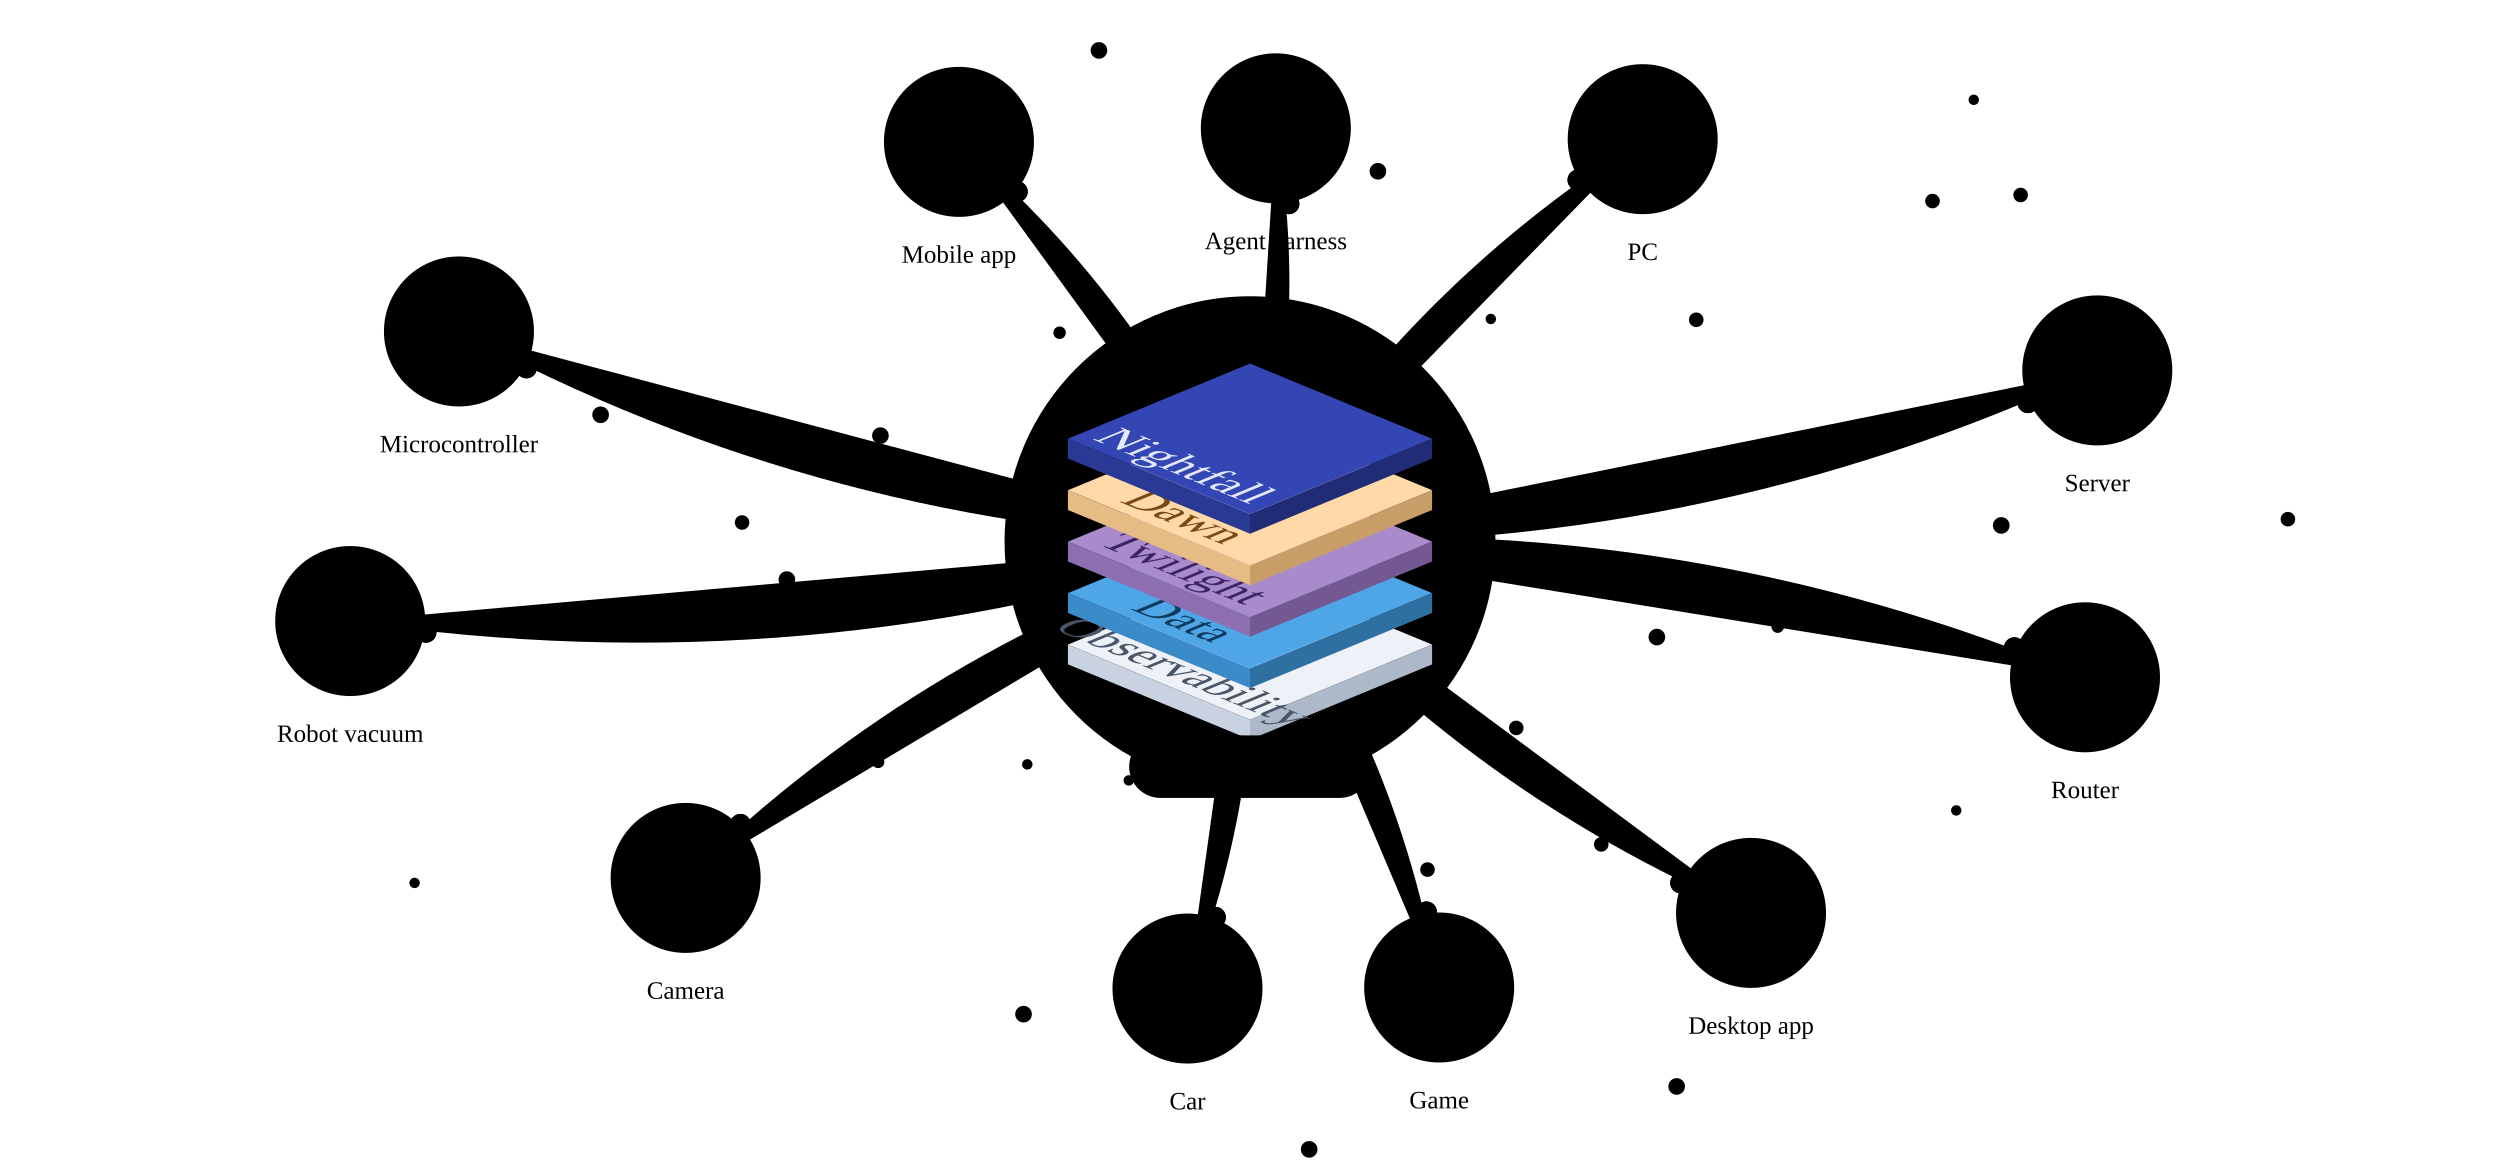
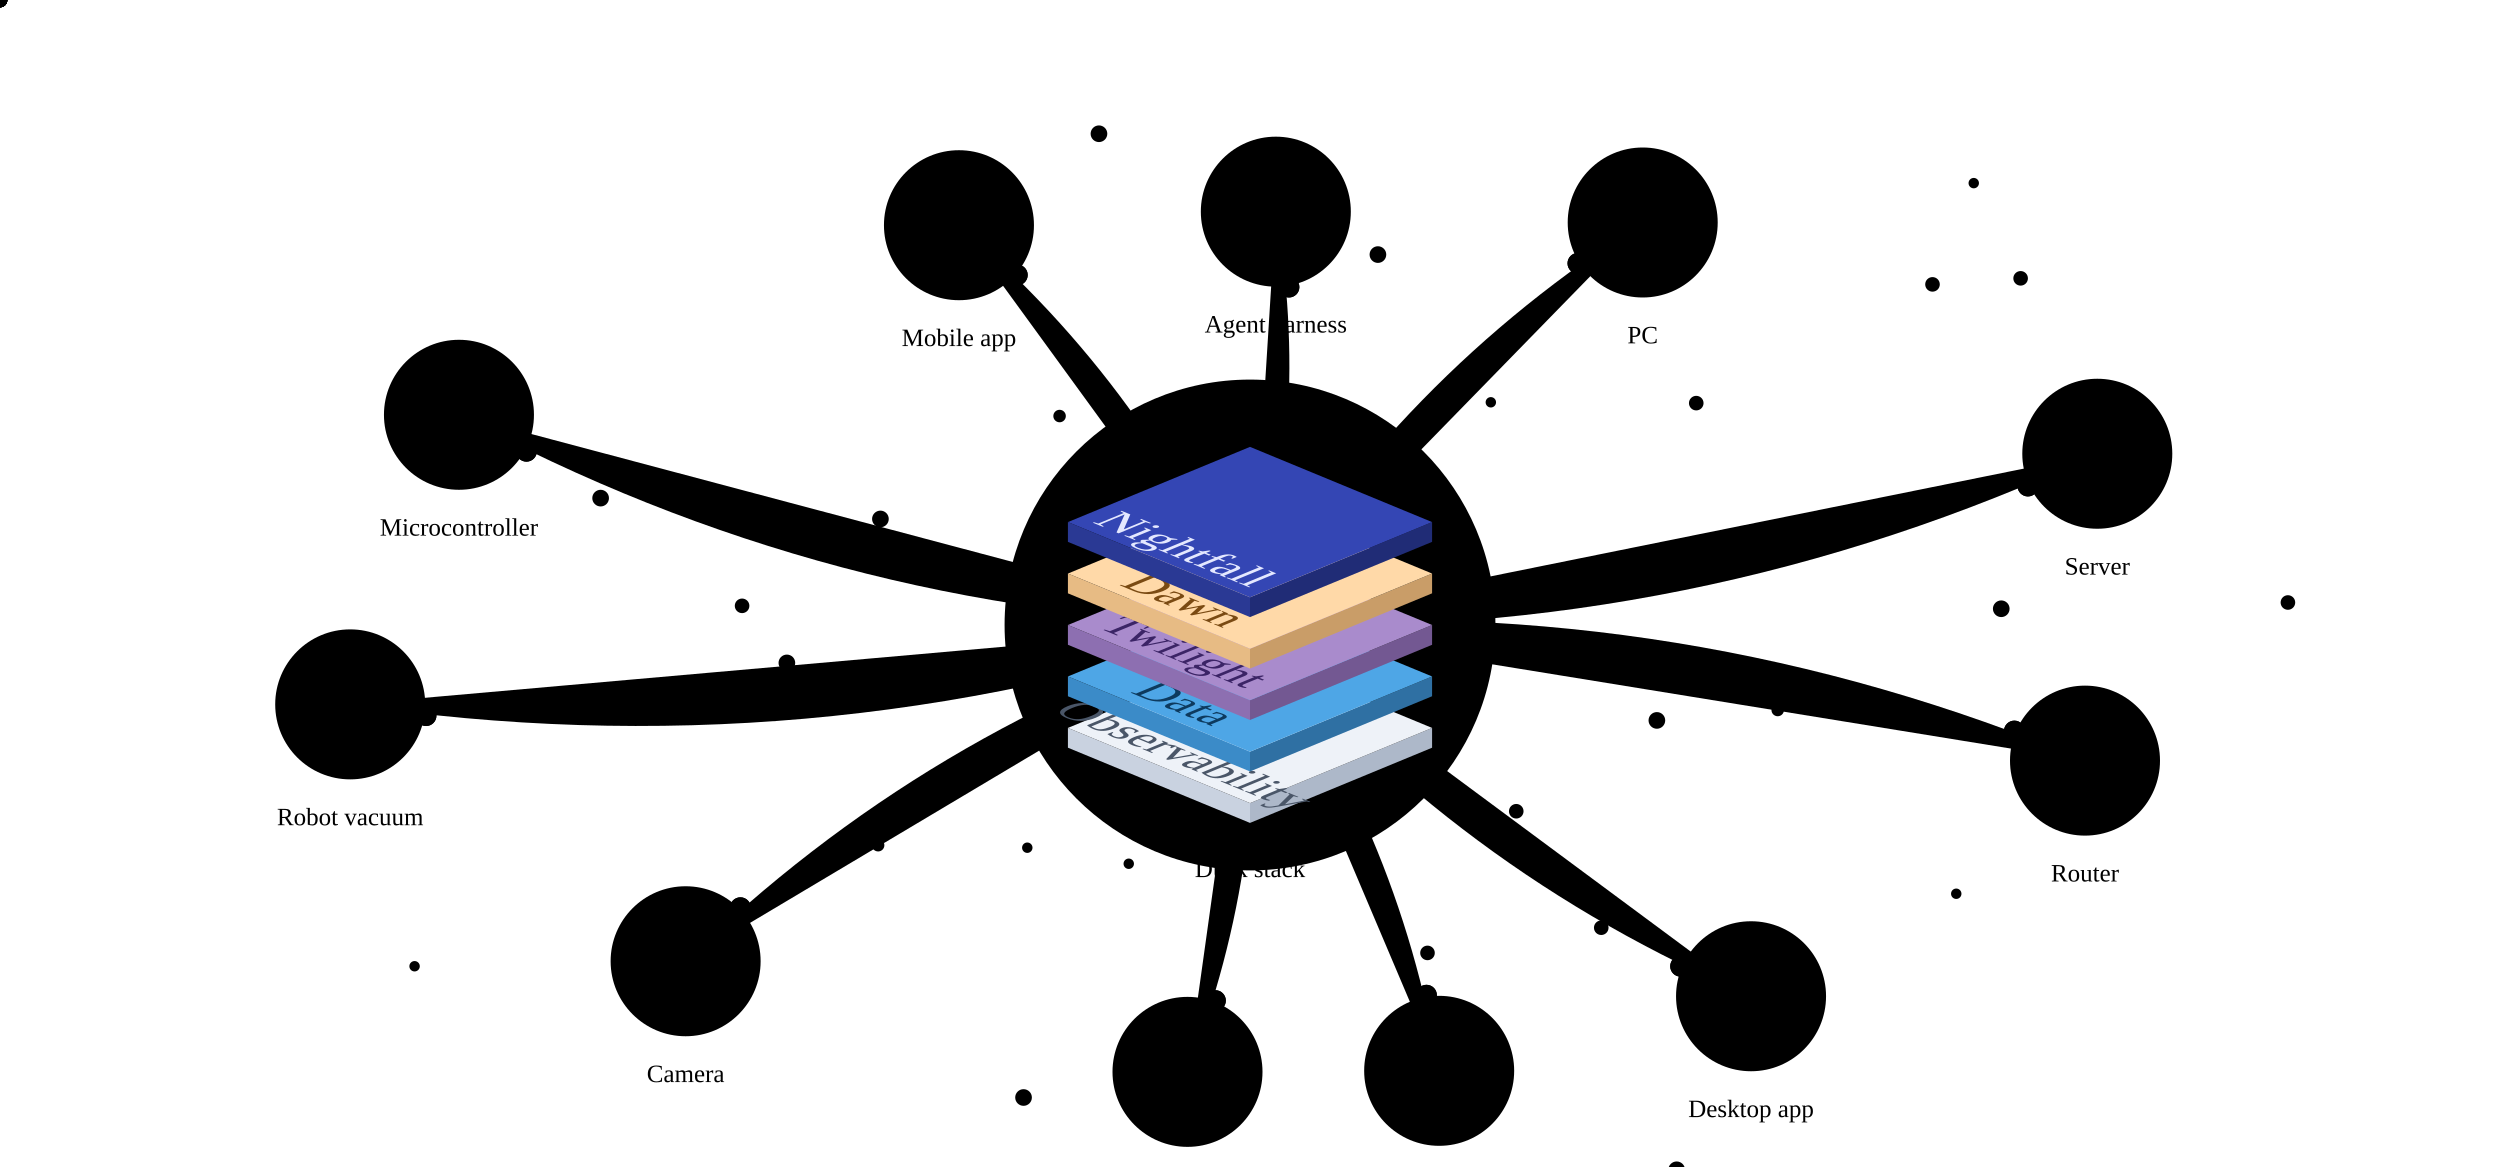
- <svg xmlns="http://www.w3.org/2000/svg" class="dusk-fleet__network dusk-fleet__network--wide" viewBox="0 40 1200 560" role="img" aria-labelledby="dusk-fleet-wide-title">
+ <svg xmlns="http://www.w3.org/2000/svg" class="dusk-fleet__network" viewBox="0 0 1200 560" role="img" aria-labelledby="dusk-fleet-title">
  <defs>
-     <symbol id="dusk-wide-glyph-microcontroller" viewBox="-24 -24 48 48">
+     <symbol id="dusk-glyph-microcontroller" viewBox="-24 -24 48 48">
      <rect x="-13" y="-13" width="26" height="26" rx="3" />
      <rect x="-6" y="-6" width="12" height="12" rx="1.5" />
      <path d="M-8 -13v-5M0 -13v-5M8 -13v-5M-8 13v5M0 13v5M8 13v5M-13 -8h-5M-13 0h-5M-13 8h-5M13 -8h5M13 0h5M13 8h5" />
    </symbol>
-     <symbol id="dusk-wide-glyph-phone" viewBox="-24 -24 48 48">
+     <symbol id="dusk-glyph-phone" viewBox="-24 -24 48 48">
      <rect x="-10" y="-18" width="20" height="36" rx="4" />
      <path d="M-3 13h6" />
    </symbol>
-     <symbol id="dusk-wide-glyph-laptop" viewBox="-24 -24 48 48">
+     <symbol id="dusk-glyph-laptop" viewBox="-24 -24 48 48">
      <rect x="-15" y="-13" width="30" height="20" rx="2" />
      <path d="M-21 11h42l-3 5h-36z" />
    </symbol>
-     <symbol id="dusk-wide-glyph-server" viewBox="-24 -24 48 48">
+     <symbol id="dusk-glyph-server" viewBox="-24 -24 48 48">
      <rect x="-16" y="-17" width="32" height="10" rx="2" />
      <rect x="-16" y="-5" width="32" height="10" rx="2" />
      <rect x="-16" y="7" width="32" height="10" rx="2" />
      <path d="M-10 -12h4M-10 0h4M-10 12h4" />
    </symbol>
-     <symbol id="dusk-wide-glyph-router" viewBox="-24 -24 48 48">
+     <symbol id="dusk-glyph-router" viewBox="-24 -24 48 48">
      <rect x="-18" y="1" width="36" height="12" rx="3" />
      <path d="M-10 1l-5-14M10 1l5-14M-11 7h2M-5 7h2M1 7h2" />
    </symbol>
-     <symbol id="dusk-wide-glyph-desktop" viewBox="-24 -24 48 48">
+     <symbol id="dusk-glyph-desktop" viewBox="-24 -24 48 48">
      <rect x="-18" y="-16" width="36" height="24" rx="2" />
      <path d="M0 8v6M-8 16h16" />
    </symbol>
-     <symbol id="dusk-wide-glyph-camera" viewBox="-24 -24 48 48">
+     <symbol id="dusk-glyph-camera" viewBox="-24 -24 48 48">
      <rect x="-17" y="-11" width="26" height="16" rx="3" />
      <path d="M9 -6l9-4v14l-9-4" />
      <path d="M-10 5l-3 10h10" />
    </symbol>
-     <symbol id="dusk-wide-glyph-robot-vacuum" viewBox="-24 -24 48 48">
+     <symbol id="dusk-glyph-robot-vacuum" viewBox="-24 -24 48 48">
      <circle r="17" />
      <circle r="5" />
      <path d="M-12 -8a14 14 0 0 1 24 0" />
    </symbol>
-     <symbol id="dusk-wide-glyph-car" viewBox="-24 -24 48 48">
+     <symbol id="dusk-glyph-car" viewBox="-24 -24 48 48">
      <path d="M-19 6v-6l5-9h22l7 9h4v6z" />
      <circle cx="-10" cy="8" r="4" />
      <circle cx="11" cy="8" r="4" />
    </symbol>
-     <symbol id="dusk-wide-glyph-agent-harness" viewBox="-24 -24 48 48">
+     <symbol id="dusk-glyph-agent-harness" viewBox="-24 -24 48 48">
      <rect x="-15" y="-9" width="30" height="24" rx="5" />
      <circle cx="-6" cy="2" r="2.2" />
      <circle cx="6" cy="2" r="2.2" />
      <path d="M-5 9h10M0 -9v-6" />
      <circle cy="-17" r="2" />
    </symbol>
-     <symbol id="dusk-wide-glyph-game" viewBox="-24 -24 48 48">
+     <symbol id="dusk-glyph-game" viewBox="-24 -24 48 48">
      <rect x="-19" y="-9" width="38" height="18" rx="9" />
      <path d="M-12 0h8M-8 -4v8" />
      <circle cx="9" cy="-2.5" r="1.8" />
      <circle cx="14" cy="2.5" r="1.8" />
    </symbol>
-     <symbol id="dusk-wide-glyph-stack" viewBox="-50 -50 100 100">
+     <symbol id="dusk-glyph-stack" viewBox="-50 -50 100 100">
      <polygon fill="#c9d2e0" points="-46,26 0,45 0,50 -46,31" />
      <polygon fill="#adb8c9" points="0,45 46,26 46,31 0,50" />
      <polygon fill="#eef2f8" points="0,7 46,26 0,45 -46,26" />
      <text class="dusk-fleet__hub-print" fill="#4a5668" text-anchor="middle" transform="matrix(0.924 0.382 -0.924 0.382 -20 34.3)">
        Observability
      </text>
      <polygon fill="#3b8bc8" points="-46,13 0,32 0,37 -46,18" />
      <polygon fill="#2f70a3" points="0,32 46,13 46,18 0,37" />
      <polygon fill="#4ea6e6" points="0,-6 46,13 0,32 -46,13" />
      <text class="dusk-fleet__hub-print" fill="#0d3a5e" text-anchor="middle" transform="matrix(0.924 0.382 -0.924 0.382 -20 21.3)">
        Data
      </text>
      <polygon fill="#8d6fb1" points="-46,0 0,19 0,24 -46,5" />
      <polygon fill="#735892" points="0,19 46,0 46,5 0,24" />
      <polygon fill="#a98bcc" points="0,-19 46,0 0,19 -46,0" />
      <text class="dusk-fleet__hub-print" fill="#3b2466" text-anchor="middle" transform="matrix(0.924 0.382 -0.924 0.382 -20 8.3)">
        Twilight
      </text>
      <polygon fill="#e7bb84" points="-46,-13 0,6 0,11 -46,-8" />
      <polygon fill="#c99d68" points="0,6 46,-13 46,-8 0,11" />
      <polygon fill="#ffd9a8" points="0,-32 46,-13 0,6 -46,-13" />
      <text class="dusk-fleet__hub-print" fill="#7a4a12" text-anchor="middle" transform="matrix(0.924 0.382 -0.924 0.382 -20 -4.7)">
        Dawn
      </text>
      <polygon fill="#2a3994" points="-46,-26 0,-7 0,-2 -46,-21" />
      <polygon fill="#202c76" points="0,-7 46,-26 46,-21 0,-2" />
      <polygon fill="#3446b4" points="0,-45 46,-26 0,-7 -46,-26" />
      <text class="dusk-fleet__hub-print" fill="#e4e8ff" text-anchor="middle" transform="matrix(0.924 0.382 -0.924 0.382 -20 -17.7)">
        Nightfall
      </text>
    </symbol>
  </defs>
-   <g class="dusk-fleet__links">
-     <path class="dusk-fleet__link dusk-fleet__link--faint" id="dusk-wide-tiny-0" d="M600 300L493.1 406.9" />
-     <path class="dusk-fleet__link dusk-fleet__link--faint" id="dusk-wide-tiny-1" d="M600 300L465.1 375.9" />
-     <path class="dusk-fleet__link dusk-fleet__link--faint" id="dusk-wide-tiny-2" d="M600 300L795.3 345.8" />
-     <path class="dusk-fleet__link dusk-fleet__link--faint" id="dusk-wide-tiny-3" d="M600 300L422.6 249.1" />
-     <path class="dusk-fleet__link dusk-fleet__link--faint" id="dusk-wide-tiny-4" d="M600 300L853.3 340.8" />
-     <path class="dusk-fleet__link dusk-fleet__link--faint" id="dusk-wide-tiny-5" d="M600 300L541.8 414.6" />
-     <path class="dusk-fleet__link dusk-fleet__link--faint" id="dusk-wide-tiny-6" d="M600 300L508.6 199.7" />
-     <path class="dusk-fleet__link dusk-fleet__link--faint" id="dusk-wide-tiny-7" d="M600 300L628.4 591.7" />
-     <path class="dusk-fleet__link dusk-fleet__link--faint" id="dusk-wide-tiny-8" d="M600 300L661.4 122.2" />
-     <path class="dusk-fleet__link dusk-fleet__link--faint" id="dusk-wide-tiny-9" d="M600 300L421.5 405.7" />
-     <path class="dusk-fleet__link dusk-fleet__link--faint" id="dusk-wide-tiny-10" d="M600 300L927.6 136.5" />
-     <path class="dusk-fleet__link dusk-fleet__link--faint" id="dusk-wide-tiny-11" d="M600 300L356.2 290.8" />
-     <path class="dusk-fleet__link dusk-fleet__link--faint" id="dusk-wide-tiny-12" d="M600 300L814.2 193.5" />
-     <path class="dusk-fleet__link dusk-fleet__link--faint" id="dusk-wide-tiny-13" d="M600 300L1098.2 289.2" />
-     <path class="dusk-fleet__link dusk-fleet__link--faint" id="dusk-wide-tiny-14" d="M600 300L491.3 526.8" />
-     <path class="dusk-fleet__link dusk-fleet__link--faint" id="dusk-wide-tiny-15" d="M600 300L199 463.8" />
-     <path class="dusk-fleet__link dusk-fleet__link--faint" id="dusk-wide-tiny-16" d="M600 300L768.6 445.3" />
-     <path class="dusk-fleet__link dusk-fleet__link--faint" id="dusk-wide-tiny-17" d="M600 300L969.9 133.6" />
-     <path class="dusk-fleet__link dusk-fleet__link--faint" id="dusk-wide-tiny-18" d="M600 300L625.7 405.6" />
-     <path class="dusk-fleet__link dusk-fleet__link--faint" id="dusk-wide-tiny-19" d="M600 300L585.4 390.8" />
-     <path class="dusk-fleet__link dusk-fleet__link--faint" id="dusk-wide-tiny-20" d="M600 300L947.4 87.9" />
-     <path class="dusk-fleet__link dusk-fleet__link--faint" id="dusk-wide-tiny-21" d="M600 300L288.3 239.1" />
-     <path class="dusk-fleet__link dusk-fleet__link--faint" id="dusk-wide-tiny-22" d="M600 300L939 429" />
-     <path class="dusk-fleet__link dusk-fleet__link--faint" id="dusk-wide-tiny-23" d="M600 300L804.8 561.5" />
-     <path class="dusk-fleet__link dusk-fleet__link--faint" id="dusk-wide-tiny-24" d="M600 300L727.8 389.4" />
-     <path class="dusk-fleet__link dusk-fleet__link--faint" id="dusk-wide-tiny-25" d="M600 300L685.2 457.4" />
-     <path class="dusk-fleet__link dusk-fleet__link--faint" id="dusk-wide-tiny-26" d="M600 300L377.7 318.2" />
-     <path class="dusk-fleet__link dusk-fleet__link--faint" id="dusk-wide-tiny-27" d="M600 300L960.6 292.2" />
-     <path class="dusk-fleet__link dusk-fleet__link--faint" id="dusk-wide-tiny-28" d="M600 300L527.5 64.2" />
-     <path class="dusk-fleet__link dusk-fleet__link--faint" id="dusk-wide-tiny-29" d="M600 300L715.6 193.1" />
-     <path class="dusk-fleet__link" id="dusk-wide-link-microcontroller" d="M600 300Q398.1 295.1 220.3 199.1" />
-     <path class="dusk-fleet__link" id="dusk-wide-link-phone" d="M600 300Q553.2 187.3 460.3 108.1" />
-     <path class="dusk-fleet__link" id="dusk-wide-link-laptop" d="M600 300Q671.1 180.8 788.5 106.8" />
-     <path class="dusk-fleet__link" id="dusk-wide-link-server" d="M600 300Q813.2 307.7 1006.7 217.8" />
-     <path class="dusk-fleet__link" id="dusk-wide-link-router" d="M600 300Q808.2 284.5 1000.8 365.1" />
-     <path class="dusk-fleet__link" id="dusk-wide-link-desktop" d="M600 300Q698.8 418 840.5 478.2" />
-     <path class="dusk-fleet__link" id="dusk-wide-link-car" d="M600 300Q610.7 410.8 570 514.5" />
-     <path class="dusk-fleet__link" id="dusk-wide-link-camera" d="M600 300Q445.2 348.2 329.1 461.4" />
-     <path class="dusk-fleet__link" id="dusk-wide-link-robot-vacuum" d="M600 300Q388.6 370.9 168.1 338.1" />
-     <path class="dusk-fleet__link" id="dusk-wide-link-agent-harness" d="M600 300Q630 202.3 612.4 101.6" />
-     <path class="dusk-fleet__link" id="dusk-wide-link-game" d="M600 300Q671.1 396.1 690.8 514" />
-   </g>
-   <g class="dusk-fleet__packets">
-     <circle class="dusk-packet" r="3.5">
-       <animateMotion dur="2.6s" begin="-0s" repeatCount="indefinite">
-         <mpath href="#dusk-wide-link-microcontroller" />
-       </animateMotion>
-     </circle>
-     <circle class="dusk-packet" r="3.5">
-       <animateMotion dur="3s" begin="-0.8s" repeatCount="indefinite" keyPoints="1;0" keyTimes="0;1" calcMode="linear">
-         <mpath href="#dusk-wide-link-phone" />
-       </animateMotion>
-     </circle>
-     <circle class="dusk-packet" r="3.5">
-       <animateMotion dur="3.3s" begin="-1.7s" repeatCount="indefinite">
-         <mpath href="#dusk-wide-link-laptop" />
-       </animateMotion>
-     </circle>
-     <circle class="dusk-packet" r="3.5">
-       <animateMotion dur="3.7s" begin="-2.5s" repeatCount="indefinite">
-         <mpath href="#dusk-wide-link-server" />
-       </animateMotion>
-     </circle>
-     <circle class="dusk-packet" r="3.5">
-       <animateMotion dur="4.1s" begin="-3.3s" repeatCount="indefinite" keyPoints="1;0" keyTimes="0;1" calcMode="linear">
-         <mpath href="#dusk-wide-link-router" />
-       </animateMotion>
-     </circle>
-     <circle class="dusk-packet" r="3.5">
-       <animateMotion dur="2.9s" begin="-1.3s" repeatCount="indefinite">
-         <mpath href="#dusk-wide-link-desktop" />
-       </animateMotion>
-     </circle>
-     <circle class="dusk-packet" r="3.5">
-       <animateMotion dur="3.2s" begin="-1.8s" repeatCount="indefinite">
-         <mpath href="#dusk-wide-link-car" />
-       </animateMotion>
-     </circle>
-     <circle class="dusk-packet" r="3.5">
-       <animateMotion dur="3.6s" begin="-2.2s" repeatCount="indefinite" keyPoints="1;0" keyTimes="0;1" calcMode="linear">
-         <mpath href="#dusk-wide-link-camera" />
-       </animateMotion>
-     </circle>
-     <circle class="dusk-packet" r="3.5">
-       <animateMotion dur="4s" begin="-2.7s" repeatCount="indefinite">
-         <mpath href="#dusk-wide-link-robot-vacuum" />
-       </animateMotion>
-     </circle>
-     <circle class="dusk-packet" r="3.5">
-       <animateMotion dur="3.4s" begin="-1.1s" repeatCount="indefinite">
-         <mpath href="#dusk-wide-link-agent-harness" />
-       </animateMotion>
-     </circle>
-     <circle class="dusk-packet" r="3.5">
-       <animateMotion dur="3.1s" begin="-2s" repeatCount="indefinite" keyPoints="1;0" keyTimes="0;1" calcMode="linear">
-         <mpath href="#dusk-wide-link-game" />
-       </animateMotion>
-     </circle>
-     <circle class="dusk-packet dusk-packet--faint" r="2.5">
-       <animateMotion dur="3.2s" begin="-0s" repeatCount="indefinite" keyPoints="1;0" keyTimes="0;1" calcMode="linear">
-         <mpath href="#dusk-wide-tiny-0" />
-       </animateMotion>
-     </circle>
-     <circle class="dusk-packet dusk-packet--faint" r="2.5">
-       <animateMotion dur="4.1s" begin="-2.1s" repeatCount="indefinite" keyPoints="1;0" keyTimes="0;1" calcMode="linear">
-         <mpath href="#dusk-wide-tiny-3" />
-       </animateMotion>
-     </circle>
-     <circle class="dusk-packet dusk-packet--faint" r="2.5">
-       <animateMotion dur="4.9s" begin="-4.3s" repeatCount="indefinite" keyPoints="1;0" keyTimes="0;1" calcMode="linear">
-         <mpath href="#dusk-wide-tiny-6" />
-       </animateMotion>
-     </circle>
-     <circle class="dusk-packet dusk-packet--faint" r="2.5">
-       <animateMotion dur="4s" begin="-2.4s" repeatCount="indefinite" keyPoints="1;0" keyTimes="0;1" calcMode="linear">
-         <mpath href="#dusk-wide-tiny-9" />
-       </animateMotion>
-     </circle>
-     <circle class="dusk-packet dusk-packet--faint" r="2.5">
-       <animateMotion dur="4.9s" begin="-3.6s" repeatCount="indefinite" keyPoints="1;0" keyTimes="0;1" calcMode="linear">
-         <mpath href="#dusk-wide-tiny-12" />
-       </animateMotion>
-     </circle>
-     <circle class="dusk-packet dusk-packet--faint" r="2.5">
-       <animateMotion dur="3.9s" begin="-2.7s" repeatCount="indefinite" keyPoints="1;0" keyTimes="0;1" calcMode="linear">
-         <mpath href="#dusk-wide-tiny-15" />
-       </animateMotion>
-     </circle>
-     <circle class="dusk-packet dusk-packet--faint" r="2.5">
-       <animateMotion dur="4.8s" begin="-3.1s" repeatCount="indefinite" keyPoints="1;0" keyTimes="0;1" calcMode="linear">
-         <mpath href="#dusk-wide-tiny-18" />
-       </animateMotion>
-     </circle>
-     <circle class="dusk-packet dusk-packet--faint" r="2.5">
-       <animateMotion dur="3.9s" begin="-3.2s" repeatCount="indefinite" keyPoints="1;0" keyTimes="0;1" calcMode="linear">
-         <mpath href="#dusk-wide-tiny-21" />
-       </animateMotion>
-     </circle>
-     <circle class="dusk-packet dusk-packet--faint" r="2.5">
-       <animateMotion dur="4.8s" begin="-2.8s" repeatCount="indefinite" keyPoints="1;0" keyTimes="0;1" calcMode="linear">
-         <mpath href="#dusk-wide-tiny-24" />
-       </animateMotion>
-     </circle>
-     <circle class="dusk-packet dusk-packet--faint" r="2.5">
-       <animateMotion dur="3.8s" begin="-0s" repeatCount="indefinite" keyPoints="1;0" keyTimes="0;1" calcMode="linear">
-         <mpath href="#dusk-wide-tiny-27" />
-       </animateMotion>
-     </circle>
-   </g>
+   <circle class="dusk-fleet__hub-glow" cx="600" cy="300" r="117.8" />
  <g class="dusk-fleet__tiny">
+     <path class="dusk-fleet__link dusk-fleet__link--faint" id="dusk-tiny-0" d="M600 300L493.1 406.9" />
+     <path class="dusk-fleet__link dusk-fleet__link--faint" id="dusk-tiny-1" d="M600 300L465.1 375.9" />
+     <path class="dusk-fleet__link dusk-fleet__link--faint" id="dusk-tiny-2" d="M600 300L795.3 345.8" />
+     <path class="dusk-fleet__link dusk-fleet__link--faint" id="dusk-tiny-3" d="M600 300L422.6 249.1" />
+     <path class="dusk-fleet__link dusk-fleet__link--faint" id="dusk-tiny-4" d="M600 300L853.3 340.8" />
+     <path class="dusk-fleet__link dusk-fleet__link--faint" id="dusk-tiny-5" d="M600 300L541.8 414.6" />
+     <path class="dusk-fleet__link dusk-fleet__link--faint" id="dusk-tiny-6" d="M600 300L508.6 199.7" />
+     <path class="dusk-fleet__link dusk-fleet__link--faint" id="dusk-tiny-7" d="M600 300L628.4 591.7" />
+     <path class="dusk-fleet__link dusk-fleet__link--faint" id="dusk-tiny-8" d="M600 300L661.4 122.2" />
+     <path class="dusk-fleet__link dusk-fleet__link--faint" id="dusk-tiny-9" d="M600 300L421.5 405.7" />
+     <path class="dusk-fleet__link dusk-fleet__link--faint" id="dusk-tiny-10" d="M600 300L927.6 136.5" />
+     <path class="dusk-fleet__link dusk-fleet__link--faint" id="dusk-tiny-11" d="M600 300L356.2 290.8" />
+     <path class="dusk-fleet__link dusk-fleet__link--faint" id="dusk-tiny-12" d="M600 300L814.2 193.5" />
+     <path class="dusk-fleet__link dusk-fleet__link--faint" id="dusk-tiny-13" d="M600 300L1098.2 289.2" />
+     <path class="dusk-fleet__link dusk-fleet__link--faint" id="dusk-tiny-14" d="M600 300L491.3 526.8" />
+     <path class="dusk-fleet__link dusk-fleet__link--faint" id="dusk-tiny-15" d="M600 300L199 463.8" />
+     <path class="dusk-fleet__link dusk-fleet__link--faint" id="dusk-tiny-16" d="M600 300L768.6 445.3" />
+     <path class="dusk-fleet__link dusk-fleet__link--faint" id="dusk-tiny-17" d="M600 300L969.9 133.6" />
+     <path class="dusk-fleet__link dusk-fleet__link--faint" id="dusk-tiny-18" d="M600 300L625.7 405.6" />
+     <path class="dusk-fleet__link dusk-fleet__link--faint" id="dusk-tiny-19" d="M600 300L585.4 390.8" />
+     <path class="dusk-fleet__link dusk-fleet__link--faint" id="dusk-tiny-20" d="M600 300L947.4 87.9" />
+     <path class="dusk-fleet__link dusk-fleet__link--faint" id="dusk-tiny-21" d="M600 300L288.3 239.1" />
+     <path class="dusk-fleet__link dusk-fleet__link--faint" id="dusk-tiny-22" d="M600 300L939 429" />
+     <path class="dusk-fleet__link dusk-fleet__link--faint" id="dusk-tiny-23" d="M600 300L804.8 561.5" />
+     <path class="dusk-fleet__link dusk-fleet__link--faint" id="dusk-tiny-24" d="M600 300L727.8 389.4" />
+     <path class="dusk-fleet__link dusk-fleet__link--faint" id="dusk-tiny-25" d="M600 300L685.2 457.4" />
+     <path class="dusk-fleet__link dusk-fleet__link--faint" id="dusk-tiny-26" d="M600 300L377.7 318.2" />
+     <path class="dusk-fleet__link dusk-fleet__link--faint" id="dusk-tiny-27" d="M600 300L960.6 292.2" />
+     <path class="dusk-fleet__link dusk-fleet__link--faint" id="dusk-tiny-28" d="M600 300L527.5 64.2" />
+     <path class="dusk-fleet__link dusk-fleet__link--faint" id="dusk-tiny-29" d="M600 300L715.6 193.1" />
    <circle cx="493.1" cy="406.9" r="2.5" />
    <circle cx="465.1" cy="375.9" r="3" />
    <circle cx="795.3" cy="345.8" r="4" />
    <circle cx="422.6" cy="249.1" r="4" />
    <circle cx="853.3" cy="340.8" r="3" />
    <circle cx="541.8" cy="414.6" r="2.5" />
    <circle cx="508.6" cy="199.7" r="3" />
    <circle cx="628.4" cy="591.7" r="4" />
    <circle cx="661.4" cy="122.2" r="4" />
    <circle cx="421.5" cy="405.7" r="3" />
    <circle cx="927.6" cy="136.5" r="3.5" />
    <circle cx="356.2" cy="290.8" r="3.5" />
    <circle cx="814.2" cy="193.5" r="3.5" />
    <circle cx="1098.2" cy="289.2" r="3.5" />
    <circle cx="491.3" cy="526.8" r="4" />
    <circle cx="199" cy="463.8" r="2.5" />
    <circle cx="768.6" cy="445.3" r="3.5" />
    <circle cx="969.9" cy="133.6" r="3.5" />
    <circle cx="625.7" cy="405.6" r="3" />
    <circle cx="585.4" cy="390.8" r="4" />
    <circle cx="947.4" cy="87.9" r="2.5" />
    <circle cx="288.3" cy="239.1" r="4" />
    <circle cx="939" cy="429" r="2.5" />
    <circle cx="804.8" cy="561.5" r="4" />
    <circle cx="727.8" cy="389.4" r="3.5" />
    <circle cx="685.2" cy="457.4" r="3.5" />
    <circle cx="377.7" cy="318.2" r="4" />
    <circle cx="960.6" cy="292.2" r="4" />
    <circle cx="527.5" cy="64.2" r="4" />
    <circle cx="715.6" cy="193.1" r="2.5" />
-   </g>
-   <circle class="dusk-fleet__hub-glow" cx="600" cy="300" r="117.8" />
-   <use href="#dusk-wide-glyph-stack" x="505" y="205" width="190" height="190" />
-   <rect class="dusk-fleet__hub-pill" x="542" y="393" width="116" height="30" rx="15" />
-   <text class="dusk-fleet__hub-label" x="600" y="413" text-anchor="middle">
+     <circle class="dusk-packet dusk-packet--faint" r="2.5">
+       <animateMotion dur="3.2s" begin="-0s" repeatCount="indefinite" keyPoints="1;0" keyTimes="0;1" calcMode="linear">
+         <mpath href="#dusk-tiny-0" />
+       </animateMotion>
+     </circle>
+     <circle class="dusk-packet dusk-packet--faint" r="2.5">
+       <animateMotion dur="4.1s" begin="-2.1s" repeatCount="indefinite" keyPoints="1;0" keyTimes="0;1" calcMode="linear">
+         <mpath href="#dusk-tiny-3" />
+       </animateMotion>
+     </circle>
+     <circle class="dusk-packet dusk-packet--faint" r="2.5">
+       <animateMotion dur="4.9s" begin="-4.3s" repeatCount="indefinite" keyPoints="1;0" keyTimes="0;1" calcMode="linear">
+         <mpath href="#dusk-tiny-6" />
+       </animateMotion>
+     </circle>
+     <circle class="dusk-packet dusk-packet--faint" r="2.5">
+       <animateMotion dur="4s" begin="-2.4s" repeatCount="indefinite" keyPoints="1;0" keyTimes="0;1" calcMode="linear">
+         <mpath href="#dusk-tiny-9" />
+       </animateMotion>
+     </circle>
+     <circle class="dusk-packet dusk-packet--faint" r="2.5">
+       <animateMotion dur="4.9s" begin="-3.6s" repeatCount="indefinite" keyPoints="1;0" keyTimes="0;1" calcMode="linear">
+         <mpath href="#dusk-tiny-12" />
+       </animateMotion>
+     </circle>
+     <circle class="dusk-packet dusk-packet--faint" r="2.5">
+       <animateMotion dur="3.9s" begin="-2.7s" repeatCount="indefinite" keyPoints="1;0" keyTimes="0;1" calcMode="linear">
+         <mpath href="#dusk-tiny-15" />
+       </animateMotion>
+     </circle>
+     <circle class="dusk-packet dusk-packet--faint" r="2.5">
+       <animateMotion dur="4.8s" begin="-3.1s" repeatCount="indefinite" keyPoints="1;0" keyTimes="0;1" calcMode="linear">
+         <mpath href="#dusk-tiny-18" />
+       </animateMotion>
+     </circle>
+     <circle class="dusk-packet dusk-packet--faint" r="2.5">
+       <animateMotion dur="3.9s" begin="-3.2s" repeatCount="indefinite" keyPoints="1;0" keyTimes="0;1" calcMode="linear">
+         <mpath href="#dusk-tiny-21" />
+       </animateMotion>
+     </circle>
+     <circle class="dusk-packet dusk-packet--faint" r="2.5">
+       <animateMotion dur="4.8s" begin="-2.8s" repeatCount="indefinite" keyPoints="1;0" keyTimes="0;1" calcMode="linear">
+         <mpath href="#dusk-tiny-24" />
+       </animateMotion>
+     </circle>
+     <circle class="dusk-packet dusk-packet--faint" r="2.5">
+       <animateMotion dur="3.8s" begin="-0s" repeatCount="indefinite" keyPoints="1;0" keyTimes="0;1" calcMode="linear">
+         <mpath href="#dusk-tiny-27" />
+       </animateMotion>
+     </circle>
+   </g>
+   <g class="dusk-arm">
+     <path class="dusk-fleet__link" id="dusk-link-phone" d="M600 300Q553.2 187.3 460.3 108.1" />
+     <circle class="dusk-packet" r="3.5">
+       <animateMotion dur="3s" begin="-0.8s" repeatCount="indefinite" keyPoints="1;0" keyTimes="0;1" calcMode="linear">
+         <mpath href="#dusk-link-phone" />
+       </animateMotion>
+     </circle>
+     <g class="dusk-node" transform="translate(460.3 108.1)">
+       <circle class="dusk-node__ring" r="36" />
+       <use class="dusk-node__glyph" href="#dusk-glyph-phone" x="-24" y="-24" width="48" height="48" />
+       <circle class="dusk-node__pulse" cx="28" cy="23.9" r="5" style="animation-delay: -0.5s" />
+       <circle class="dusk-node__online" cx="28" cy="23.9" r="5" />
+     </g>
+     <text class="dusk-node__label" x="460.3" y="166.1" text-anchor="middle">
+       Mobile app
+     </text>
+   </g>
+   <g class="dusk-arm">
+     <path class="dusk-fleet__link" id="dusk-link-agent-harness" d="M600 300Q630 202.3 612.4 101.6" />
+     <circle class="dusk-packet" r="3.5">
+       <animateMotion dur="3.4s" begin="-1.1s" repeatCount="indefinite">
+         <mpath href="#dusk-link-agent-harness" />
+       </animateMotion>
+     </circle>
+     <g class="dusk-node" transform="translate(612.4 101.6)">
+       <circle class="dusk-node__ring" r="36" />
+       <use class="dusk-node__glyph" href="#dusk-glyph-agent-harness" x="-24" y="-24" width="48" height="48" />
+       <circle class="dusk-node__pulse" cx="6.3" cy="36.2" r="5" style="animation-delay: -1.1s" />
+       <circle class="dusk-node__online" cx="6.3" cy="36.2" r="5" />
+     </g>
+     <text class="dusk-node__label" x="612.4" y="159.6" text-anchor="middle">
+       Agent harness
+     </text>
+   </g>
+   <g class="dusk-arm">
+     <path class="dusk-fleet__link" id="dusk-link-laptop" d="M600 300Q671.1 180.8 788.5 106.8" />
+     <circle class="dusk-packet" r="3.5">
+       <animateMotion dur="3.3s" begin="-1.7s" repeatCount="indefinite">
+         <mpath href="#dusk-link-laptop" />
+       </animateMotion>
+     </circle>
+     <g class="dusk-node" transform="translate(788.5 106.8)">
+       <circle class="dusk-node__ring" r="36" />
+       <use class="dusk-node__glyph" href="#dusk-glyph-laptop" x="-24" y="-24" width="48" height="48" />
+       <circle class="dusk-node__pulse" cx="-31.1" cy="19.6" r="5" style="animation-delay: -0.9s" />
+       <circle class="dusk-node__online" cx="-31.1" cy="19.6" r="5" />
+     </g>
+     <text class="dusk-node__label" x="788.5" y="164.8" text-anchor="middle">
+       PC
+     </text>
+   </g>
+   <g class="dusk-arm">
+     <path class="dusk-fleet__link" id="dusk-link-server" d="M600 300Q813.2 307.7 1006.7 217.8" />
+     <circle class="dusk-packet" r="3.5">
+       <animateMotion dur="3.7s" begin="-2.5s" repeatCount="indefinite">
+         <mpath href="#dusk-link-server" />
+       </animateMotion>
+     </circle>
+     <g class="dusk-node" transform="translate(1006.7 217.8)">
+       <circle class="dusk-node__ring" r="36" />
+       <use class="dusk-node__glyph" href="#dusk-glyph-server" x="-24" y="-24" width="48" height="48" />
+       <circle class="dusk-node__pulse" cx="-33.3" cy="15.5" r="5" style="animation-delay: -1.4s" />
+       <circle class="dusk-node__online" cx="-33.3" cy="15.5" r="5" />
+     </g>
+     <text class="dusk-node__label" x="1006.7" y="275.8" text-anchor="middle">
+       Server
+     </text>
+   </g>
+   <g class="dusk-arm">
+     <path class="dusk-fleet__link" id="dusk-link-router" d="M600 300Q808.2 284.5 1000.8 365.1" />
+     <circle class="dusk-packet" r="3.5">
+       <animateMotion dur="4.1s" begin="-3.3s" repeatCount="indefinite" keyPoints="1;0" keyTimes="0;1" calcMode="linear">
+         <mpath href="#dusk-link-router" />
+       </animateMotion>
+     </circle>
+     <g class="dusk-node" transform="translate(1000.8 365.1)">
+       <circle class="dusk-node__ring" r="36" />
+       <use class="dusk-node__glyph" href="#dusk-glyph-router" x="-24" y="-24" width="48" height="48" />
+       <circle class="dusk-node__pulse" cx="-33.9" cy="-14.2" r="5" style="animation-delay: -1.9s" />
+       <circle class="dusk-node__online" cx="-33.9" cy="-14.2" r="5" />
+     </g>
+     <text class="dusk-node__label" x="1000.8" y="423.1" text-anchor="middle">
+       Router
+     </text>
+   </g>
+   <g class="dusk-arm">
+     <path class="dusk-fleet__link" id="dusk-link-desktop" d="M600 300Q698.8 418 840.5 478.2" />
+     <circle class="dusk-packet" r="3.5">
+       <animateMotion dur="2.9s" begin="-1.3s" repeatCount="indefinite">
+         <mpath href="#dusk-link-desktop" />
+       </animateMotion>
+     </circle>
+     <g class="dusk-node" transform="translate(840.5 478.2)">
+       <circle class="dusk-node__ring" r="36" />
+       <use class="dusk-node__glyph" href="#dusk-glyph-desktop" x="-24" y="-24" width="48" height="48" />
+       <circle class="dusk-node__pulse" cx="-33.8" cy="-14.4" r="5" style="animation-delay: -2.3s" />
+       <circle class="dusk-node__online" cx="-33.8" cy="-14.4" r="5" />
+     </g>
+     <text class="dusk-node__label" x="840.5" y="536.2" text-anchor="middle">
+       Desktop app
+     </text>
+   </g>
+   <g class="dusk-arm">
+     <path class="dusk-fleet__link" id="dusk-link-game" d="M600 300Q671.1 396.1 690.8 514" />
+     <circle class="dusk-packet" r="3.5">
+       <animateMotion dur="3.1s" begin="-2s" repeatCount="indefinite" keyPoints="1;0" keyTimes="0;1" calcMode="linear">
+         <mpath href="#dusk-link-game" />
+       </animateMotion>
+     </circle>
+     <g class="dusk-node" transform="translate(690.8 514)">
+       <circle class="dusk-node__ring" r="36" />
+       <use class="dusk-node__glyph" href="#dusk-glyph-game" x="-24" y="-24" width="48" height="48" />
+       <circle class="dusk-node__pulse" cx="-6.1" cy="-36.3" r="5" style="animation-delay: -2s" />
+       <circle class="dusk-node__online" cx="-6.1" cy="-36.3" r="5" />
+     </g>
+     <text class="dusk-node__label" x="690.8" y="572.0" text-anchor="middle">
+       Game
+     </text>
+   </g>
+   <g class="dusk-arm">
+     <path class="dusk-fleet__link" id="dusk-link-car" d="M600 300Q610.7 410.8 570 514.5" />
+     <circle class="dusk-packet" r="3.5">
+       <animateMotion dur="3.2s" begin="-1.8s" repeatCount="indefinite">
+         <mpath href="#dusk-link-car" />
+       </animateMotion>
+     </circle>
+     <g class="dusk-node" transform="translate(570 514.5)">
+       <circle class="dusk-node__ring" r="36" />
+       <use class="dusk-node__glyph" href="#dusk-glyph-car" x="-24" y="-24" width="48" height="48" />
+       <circle class="dusk-node__pulse" cx="13.4" cy="-34.2" r="5" style="animation-delay: -0.4s" />
+       <circle class="dusk-node__online" cx="13.4" cy="-34.2" r="5" />
+     </g>
+     <text class="dusk-node__label" x="570" y="572.5" text-anchor="middle">
+       Car
+     </text>
+   </g>
+   <g class="dusk-arm">
+     <path class="dusk-fleet__link" id="dusk-link-camera" d="M600 300Q445.2 348.2 329.1 461.4" />
+     <circle class="dusk-packet" r="3.5">
+       <animateMotion dur="3.6s" begin="-2.2s" repeatCount="indefinite" keyPoints="1;0" keyTimes="0;1" calcMode="linear">
+         <mpath href="#dusk-link-camera" />
+       </animateMotion>
+     </circle>
+     <g class="dusk-node" transform="translate(329.1 461.4)">
+       <circle class="dusk-node__ring" r="36" />
+       <use class="dusk-node__glyph" href="#dusk-glyph-camera" x="-24" y="-24" width="48" height="48" />
+       <circle class="dusk-node__pulse" cx="26.3" cy="-25.7" r="5" style="animation-delay: -0.9s" />
+       <circle class="dusk-node__online" cx="26.3" cy="-25.7" r="5" />
+     </g>
+     <text class="dusk-node__label" x="329.1" y="519.4" text-anchor="middle">
+       Camera
+     </text>
+   </g>
+   <g class="dusk-arm">
+     <path class="dusk-fleet__link" id="dusk-link-robot-vacuum" d="M600 300Q388.6 370.9 168.1 338.1" />
+     <circle class="dusk-packet" r="3.5">
+       <animateMotion dur="4s" begin="-2.7s" repeatCount="indefinite">
+         <mpath href="#dusk-link-robot-vacuum" />
+       </animateMotion>
+     </circle>
+     <g class="dusk-node" transform="translate(168.1 338.1)">
+       <circle class="dusk-node__ring" r="36" />
+       <use class="dusk-node__glyph" href="#dusk-glyph-robot-vacuum" x="-24" y="-24" width="48" height="48" />
+       <circle class="dusk-node__pulse" cx="36.4" cy="5.4" r="5" style="animation-delay: -1.4s" />
+       <circle class="dusk-node__online" cx="36.4" cy="5.4" r="5" />
+     </g>
+     <text class="dusk-node__label" x="168.1" y="396.1" text-anchor="middle">
+       Robot vacuum
+     </text>
+   </g>
+   <g class="dusk-arm">
+     <path class="dusk-fleet__link" id="dusk-link-microcontroller" d="M600 300Q398.1 295.1 220.3 199.1" />
+     <circle class="dusk-packet" r="3.5">
+       <animateMotion dur="2.6s" begin="-0s" repeatCount="indefinite">
+         <mpath href="#dusk-link-microcontroller" />
+       </animateMotion>
+     </circle>
+     <g class="dusk-node" transform="translate(220.3 199.1)">
+       <circle class="dusk-node__ring" r="36" />
+       <use class="dusk-node__glyph" href="#dusk-glyph-microcontroller" x="-24" y="-24" width="48" height="48" />
+       <circle class="dusk-node__pulse" cx="32.4" cy="17.5" r="5" style="animation-delay: -0s" />
+       <circle class="dusk-node__online" cx="32.4" cy="17.5" r="5" />
+     </g>
+     <text class="dusk-node__label" x="220.3" y="257.1" text-anchor="middle">
+       Microcontroller
+     </text>
+   </g>
+   <use class="dusk-fleet__hub" href="#dusk-glyph-stack" x="505" y="205" width="190" height="190" />
+   <text class="dusk-fleet__hub-label" x="600" y="421" text-anchor="middle">
    Dusk stack
  </text>
-   <g class="dusk-node" transform="translate(220.3 199.1) scale(1)">
-     <circle class="dusk-node__ring" r="36" />
-     <use class="dusk-node__glyph" href="#dusk-wide-glyph-microcontroller" x="-24" y="-24" width="48" height="48" />
-     <circle class="dusk-node__pulse" cx="32.4" cy="17.5" r="5" style="animation-delay: -0s" />
-     <circle class="dusk-node__online" cx="32.4" cy="17.5" r="5" />
-   </g>
-   <text class="dusk-node__label" x="220.3" y="257.1" text-anchor="middle">
-     Microcontroller
-   </text>
-   <g class="dusk-node" transform="translate(460.3 108.1) scale(1)">
-     <circle class="dusk-node__ring" r="36" />
-     <use class="dusk-node__glyph" href="#dusk-wide-glyph-phone" x="-24" y="-24" width="48" height="48" />
-     <circle class="dusk-node__pulse" cx="28" cy="23.9" r="5" style="animation-delay: -0.5s" />
-     <circle class="dusk-node__online" cx="28" cy="23.9" r="5" />
-   </g>
-   <text class="dusk-node__label" x="460.3" y="166.1" text-anchor="middle">
-     Mobile app
-   </text>
-   <g class="dusk-node" transform="translate(788.5 106.8) scale(1)">
-     <circle class="dusk-node__ring" r="36" />
-     <use class="dusk-node__glyph" href="#dusk-wide-glyph-laptop" x="-24" y="-24" width="48" height="48" />
-     <circle class="dusk-node__pulse" cx="-31.1" cy="19.6" r="5" style="animation-delay: -0.9s" />
-     <circle class="dusk-node__online" cx="-31.1" cy="19.6" r="5" />
-   </g>
-   <text class="dusk-node__label" x="788.5" y="164.8" text-anchor="middle">
-     PC
-   </text>
-   <g class="dusk-node" transform="translate(1006.7 217.8) scale(1)">
-     <circle class="dusk-node__ring" r="36" />
-     <use class="dusk-node__glyph" href="#dusk-wide-glyph-server" x="-24" y="-24" width="48" height="48" />
-     <circle class="dusk-node__pulse" cx="-33.3" cy="15.5" r="5" style="animation-delay: -1.4s" />
-     <circle class="dusk-node__online" cx="-33.3" cy="15.5" r="5" />
-   </g>
-   <text class="dusk-node__label" x="1006.7" y="275.8" text-anchor="middle">
-     Server
-   </text>
-   <g class="dusk-node" transform="translate(1000.8 365.1) scale(1)">
-     <circle class="dusk-node__ring" r="36" />
-     <use class="dusk-node__glyph" href="#dusk-wide-glyph-router" x="-24" y="-24" width="48" height="48" />
-     <circle class="dusk-node__pulse" cx="-33.9" cy="-14.2" r="5" style="animation-delay: -1.9s" />
-     <circle class="dusk-node__online" cx="-33.9" cy="-14.2" r="5" />
-   </g>
-   <text class="dusk-node__label" x="1000.8" y="423.1" text-anchor="middle">
-     Router
-   </text>
-   <g class="dusk-node" transform="translate(840.5 478.2) scale(1)">
-     <circle class="dusk-node__ring" r="36" />
-     <use class="dusk-node__glyph" href="#dusk-wide-glyph-desktop" x="-24" y="-24" width="48" height="48" />
-     <circle class="dusk-node__pulse" cx="-33.8" cy="-14.4" r="5" style="animation-delay: -2.3s" />
-     <circle class="dusk-node__online" cx="-33.8" cy="-14.4" r="5" />
-   </g>
-   <text class="dusk-node__label" x="840.5" y="536.2" text-anchor="middle">
-     Desktop app
-   </text>
-   <g class="dusk-node" transform="translate(570 514.5) scale(1)">
-     <circle class="dusk-node__ring" r="36" />
-     <use class="dusk-node__glyph" href="#dusk-wide-glyph-car" x="-24" y="-24" width="48" height="48" />
-     <circle class="dusk-node__pulse" cx="13.4" cy="-34.2" r="5" style="animation-delay: -0.4s" />
-     <circle class="dusk-node__online" cx="13.4" cy="-34.2" r="5" />
-   </g>
-   <text class="dusk-node__label" x="570" y="572.5" text-anchor="middle">
-     Car
-   </text>
-   <g class="dusk-node" transform="translate(329.1 461.4) scale(1)">
-     <circle class="dusk-node__ring" r="36" />
-     <use class="dusk-node__glyph" href="#dusk-wide-glyph-camera" x="-24" y="-24" width="48" height="48" />
-     <circle class="dusk-node__pulse" cx="26.3" cy="-25.7" r="5" style="animation-delay: -0.9s" />
-     <circle class="dusk-node__online" cx="26.3" cy="-25.7" r="5" />
-   </g>
-   <text class="dusk-node__label" x="329.1" y="519.4" text-anchor="middle">
-     Camera
-   </text>
-   <g class="dusk-node" transform="translate(168.1 338.1) scale(1)">
-     <circle class="dusk-node__ring" r="36" />
-     <use class="dusk-node__glyph" href="#dusk-wide-glyph-robot-vacuum" x="-24" y="-24" width="48" height="48" />
-     <circle class="dusk-node__pulse" cx="36.4" cy="5.4" r="5" style="animation-delay: -1.4s" />
-     <circle class="dusk-node__online" cx="36.4" cy="5.4" r="5" />
-   </g>
-   <text class="dusk-node__label" x="168.1" y="396.1" text-anchor="middle">
-     Robot vacuum
-   </text>
-   <g class="dusk-node" transform="translate(612.4 101.6) scale(1)">
-     <circle class="dusk-node__ring" r="36" />
-     <use class="dusk-node__glyph" href="#dusk-wide-glyph-agent-harness" x="-24" y="-24" width="48" height="48" />
-     <circle class="dusk-node__pulse" cx="6.3" cy="36.2" r="5" style="animation-delay: -1.1s" />
-     <circle class="dusk-node__online" cx="6.3" cy="36.2" r="5" />
-   </g>
-   <text class="dusk-node__label" x="612.4" y="159.6" text-anchor="middle">
-     Agent harness
-   </text>
-   <g class="dusk-node" transform="translate(690.8 514) scale(1)">
-     <circle class="dusk-node__ring" r="36" />
-     <use class="dusk-node__glyph" href="#dusk-wide-glyph-game" x="-24" y="-24" width="48" height="48" />
-     <circle class="dusk-node__pulse" cx="-6.1" cy="-36.3" r="5" style="animation-delay: -2s" />
-     <circle class="dusk-node__online" cx="-6.1" cy="-36.3" r="5" />
-   </g>
-   <text class="dusk-node__label" x="690.8" y="572" text-anchor="middle">
-     Game
-   </text>
</svg>
